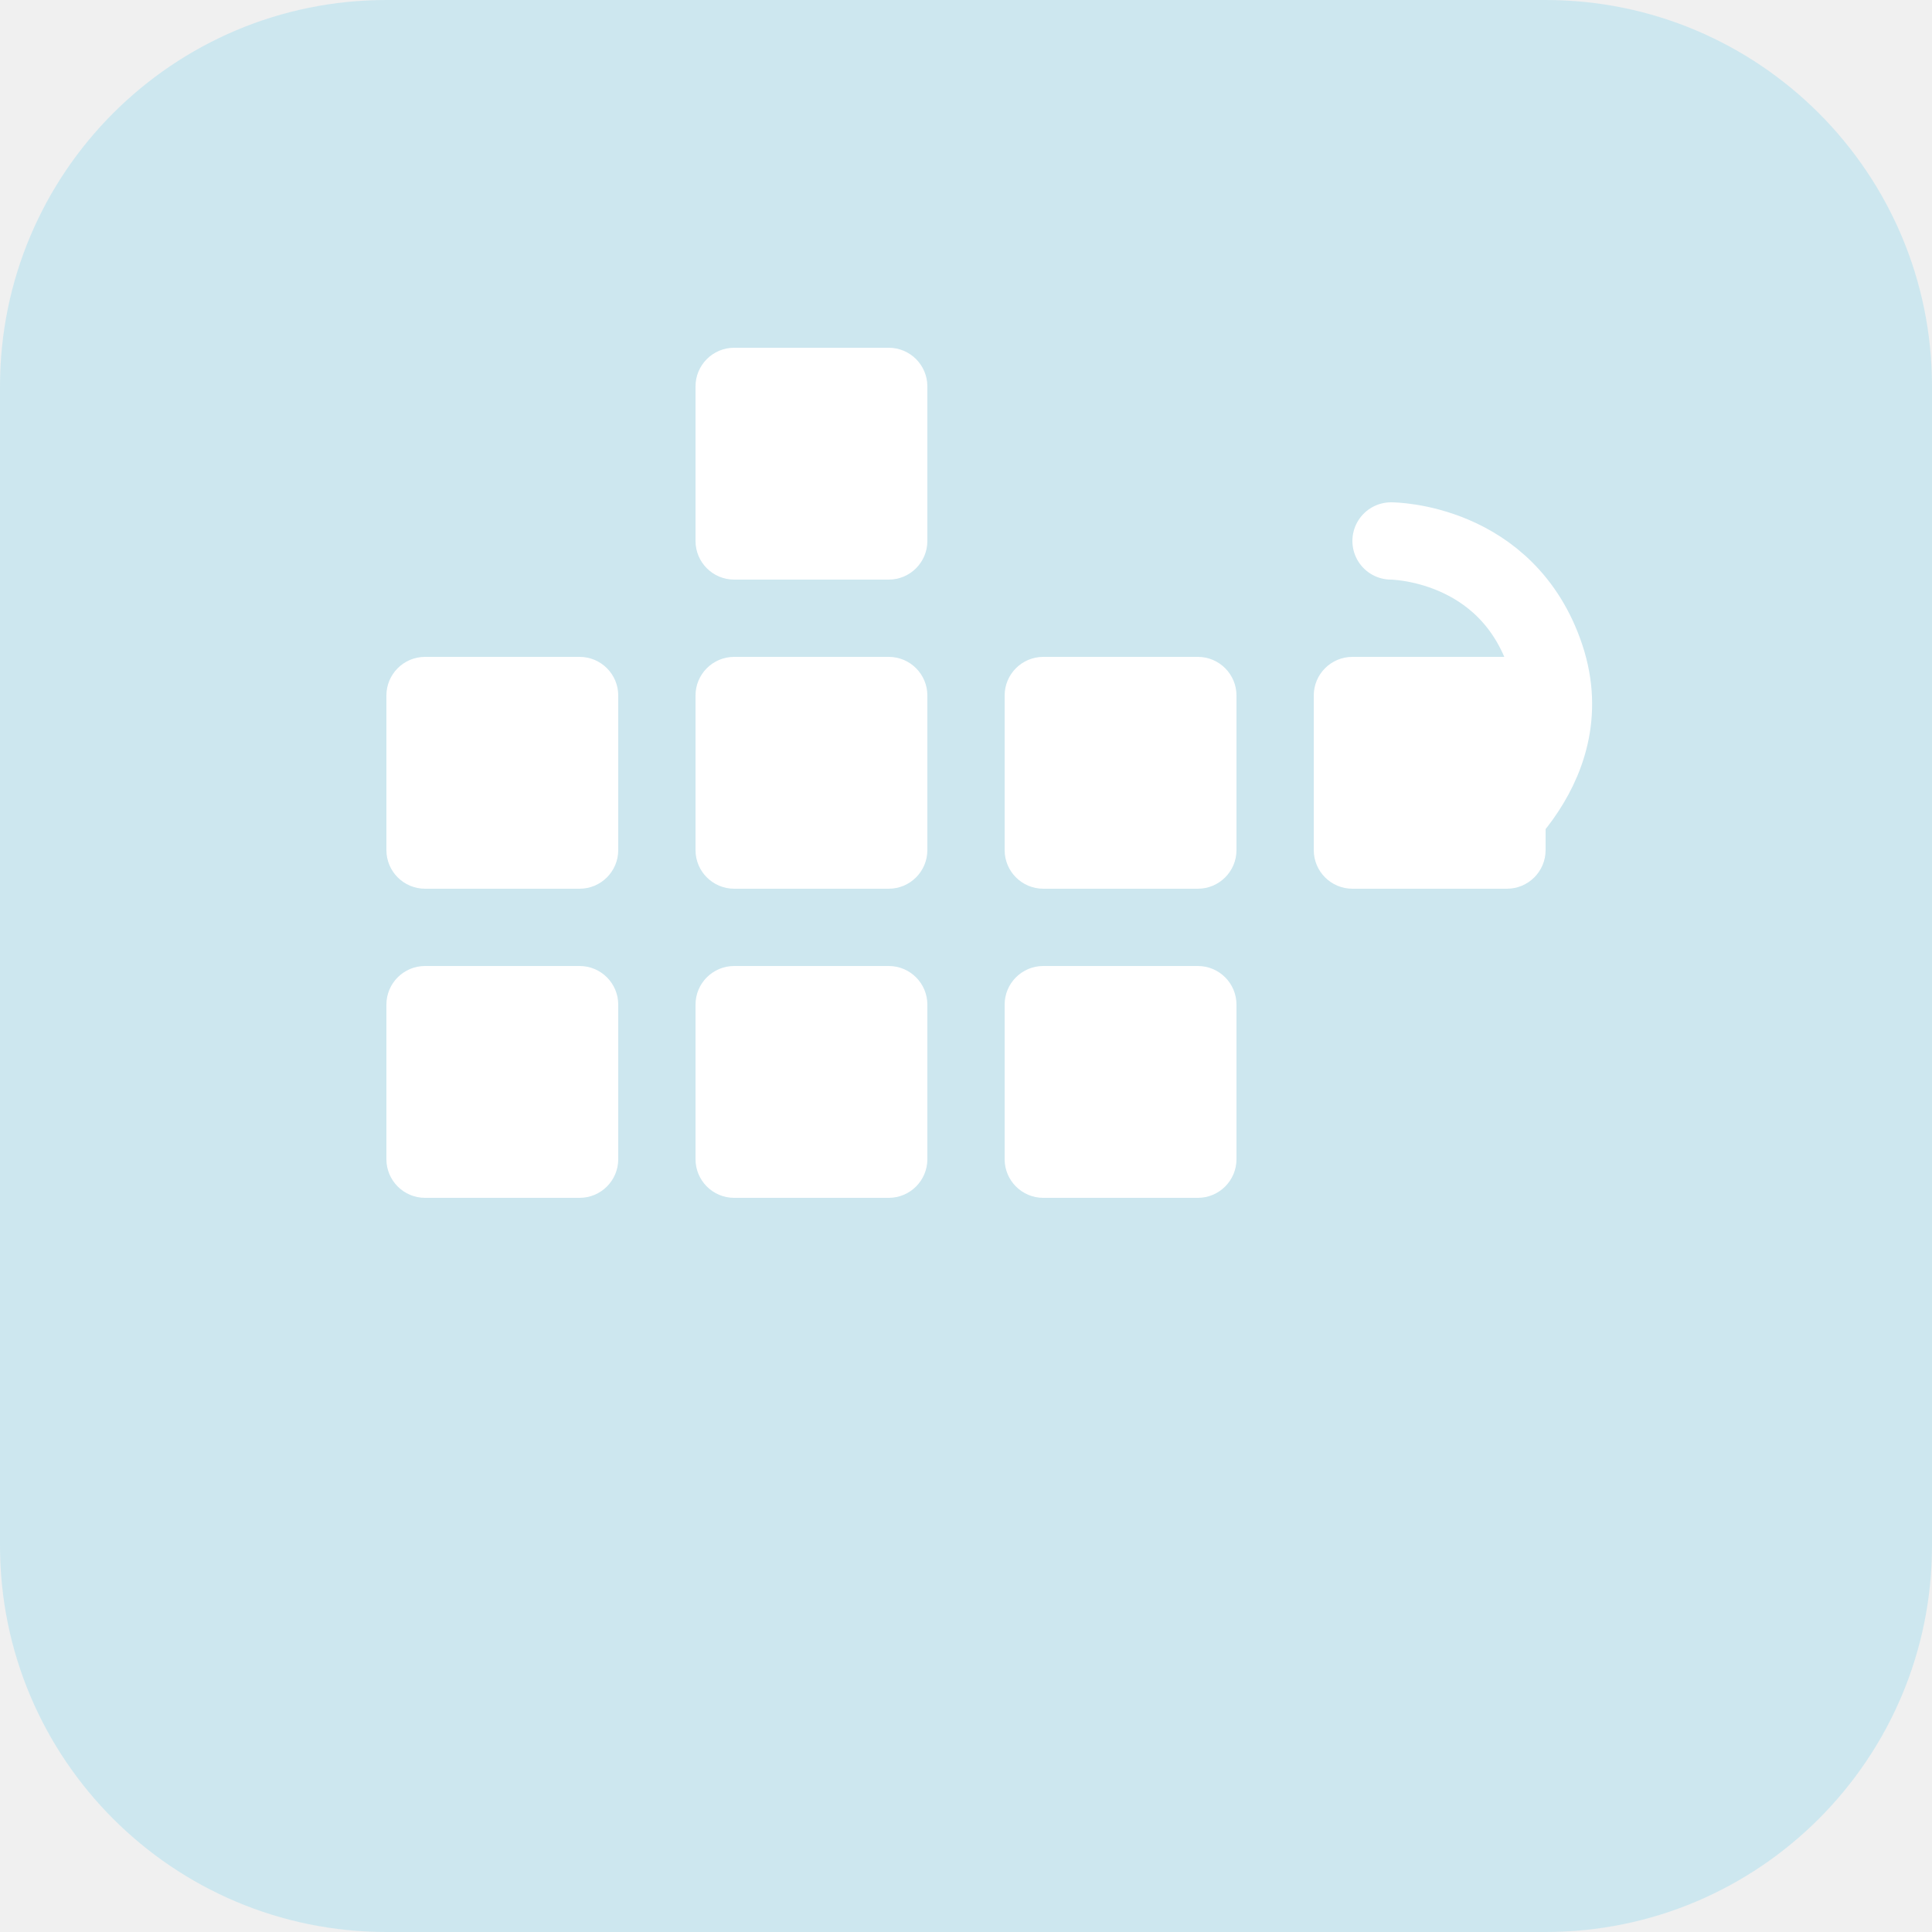
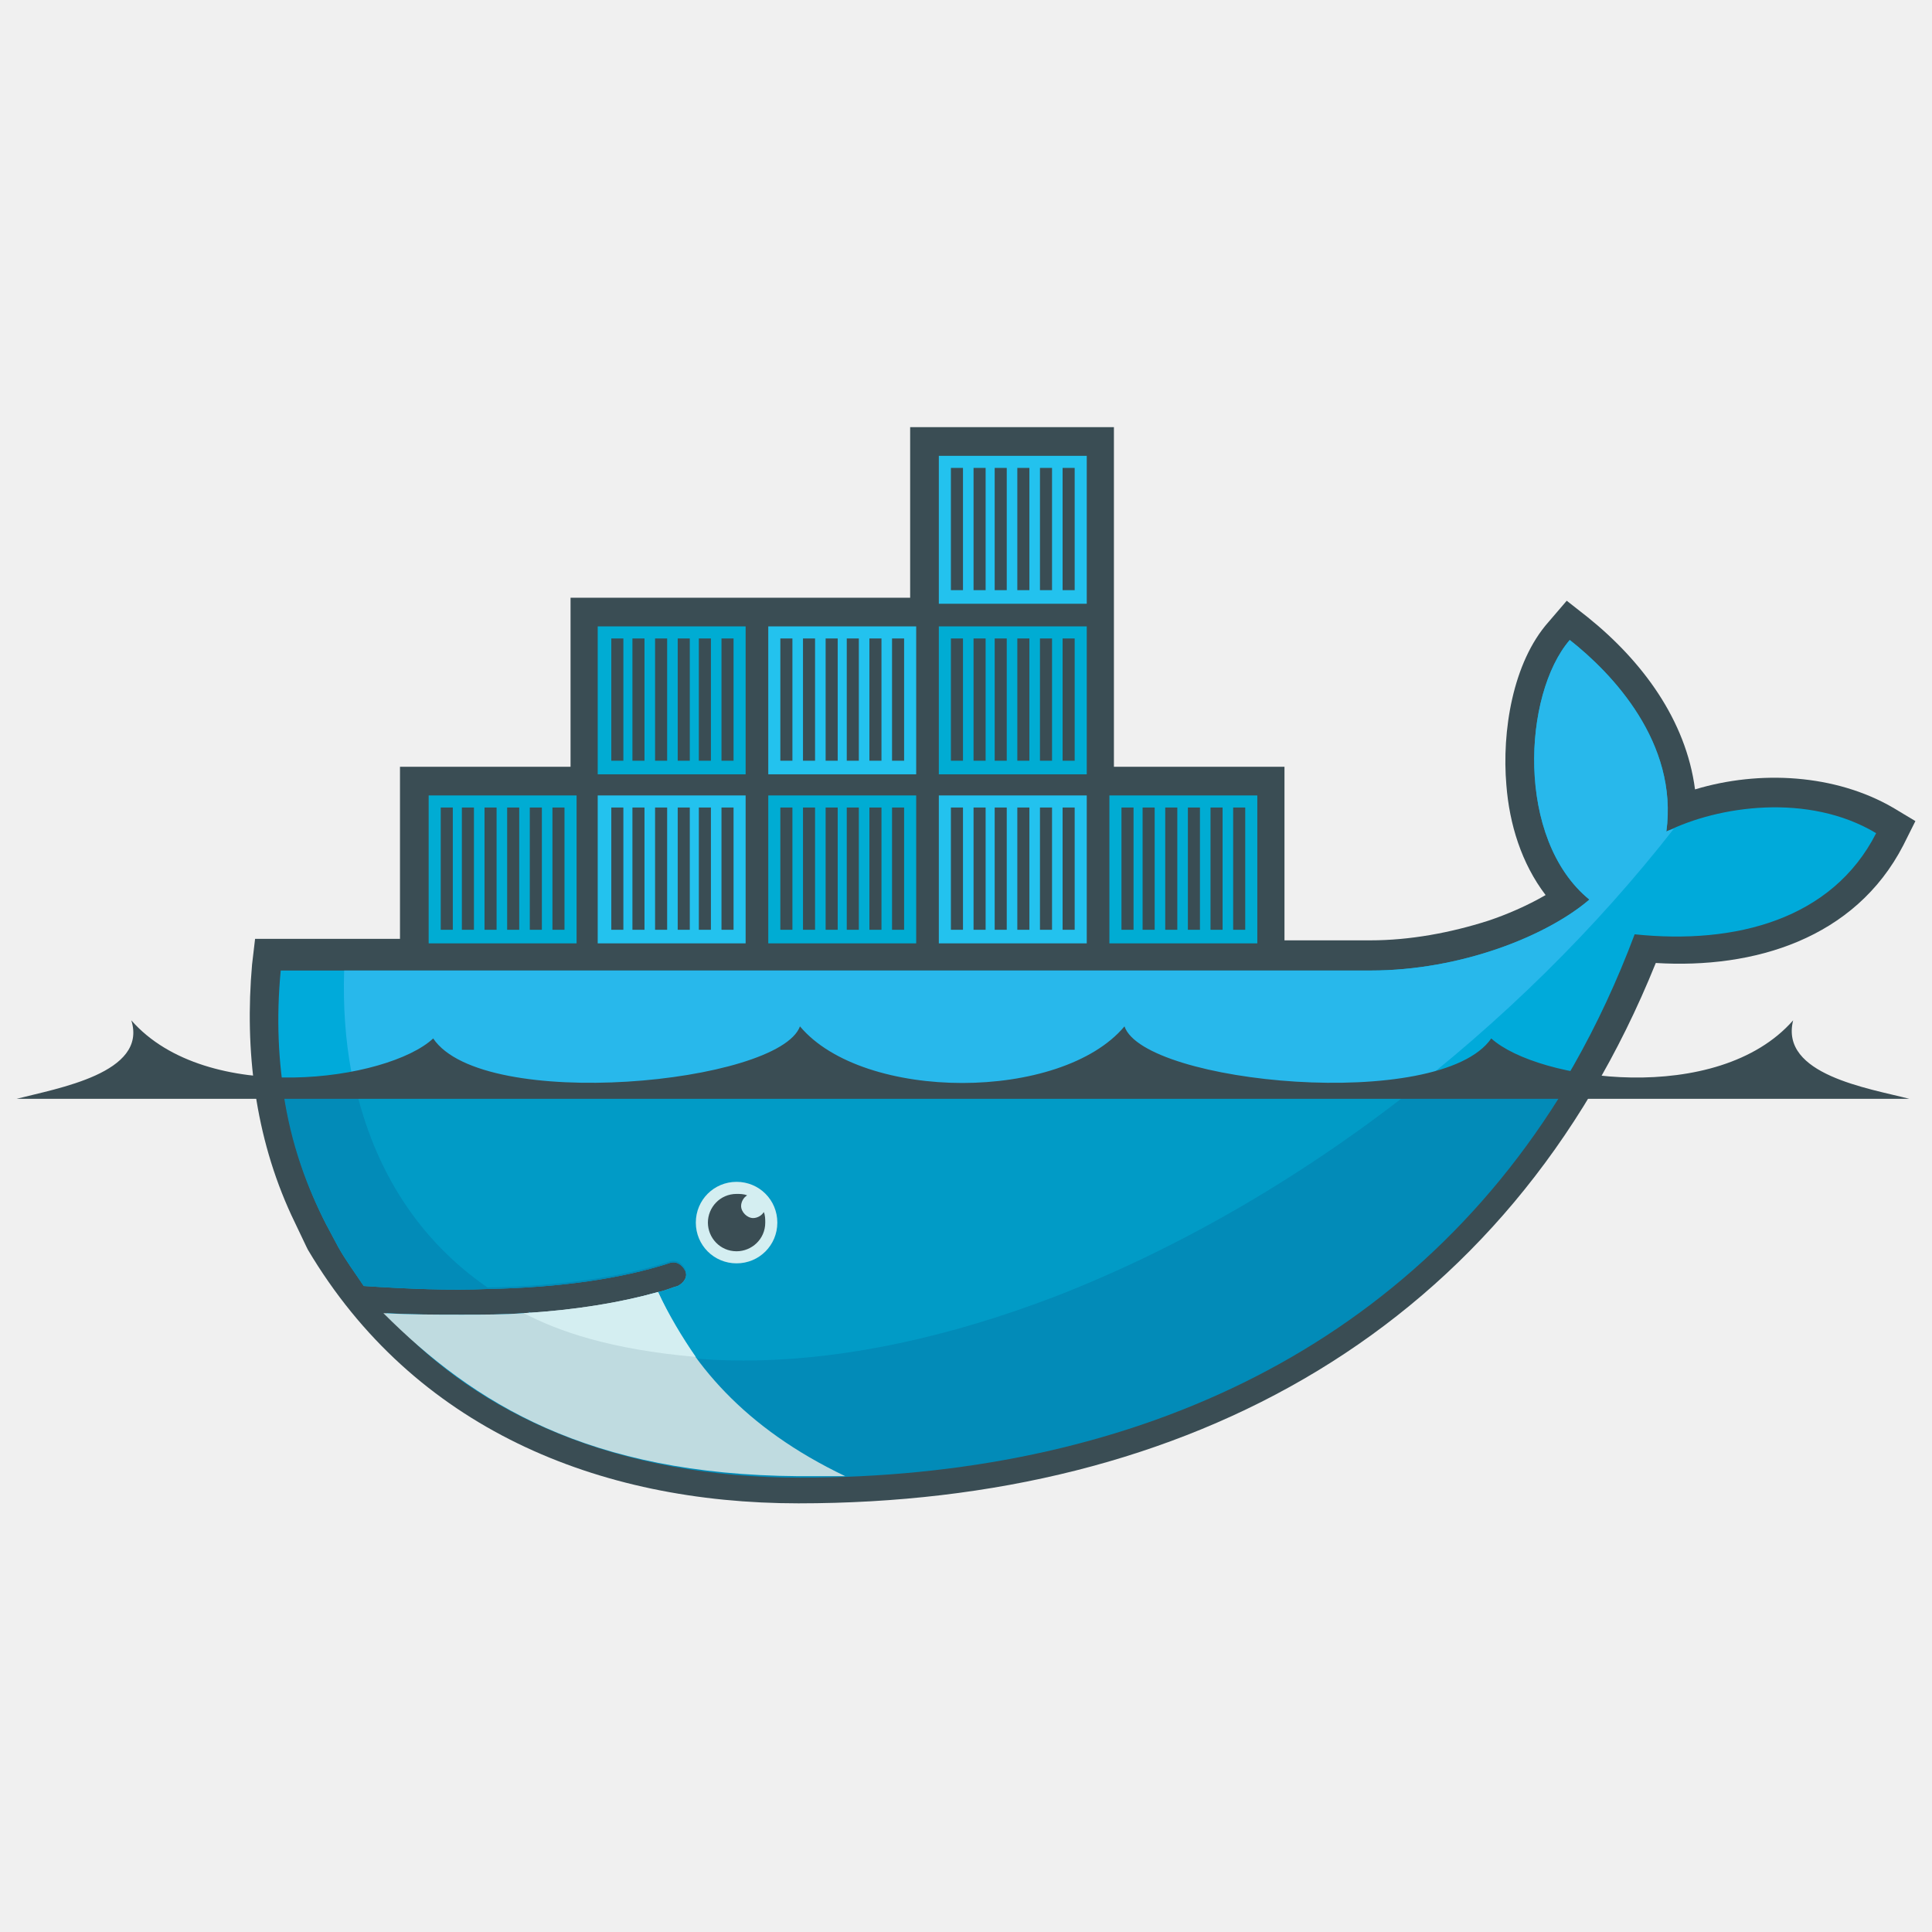
- <svg xmlns="http://www.w3.org/2000/svg" viewBox="0 0 100 100" fill="none">
-   <rect width="100" height="100" rx="20" fill="#0db7ed" fill-opacity="0.15" />
-   <rect x="20" y="50" width="12" height="12" rx="2" fill="white" />
-   <rect x="36" y="50" width="12" height="12" rx="2" fill="white" />
-   <rect x="52" y="50" width="12" height="12" rx="2" fill="white" />
-   <rect x="20" y="34" width="12" height="12" rx="2" fill="white" />
-   <rect x="36" y="34" width="12" height="12" rx="2" fill="white" />
-   <rect x="52" y="34" width="12" height="12" rx="2" fill="white" />
-   <rect x="68" y="34" width="12" height="12" rx="2" fill="white" />
-   <rect x="36" y="18" width="12" height="12" rx="2" fill="white" />
-   <path d="M72 28C72 28 78 28 80 34C82 40 76 44 76 44" stroke="white" stroke-width="4" stroke-linecap="round" />
+ <svg xmlns="http://www.w3.org/2000/svg" viewBox="0 0 128 128">
+   <path fill-rule="evenodd" clip-rule="evenodd" fill="#3A4D54" d="M73.8 50.8h11.3v11.5h5.7c2.6 0 5.3-.5 7.8-1.3 1.2-.4 2.6-1 3.8-1.7-1.6-2.1-2.4-4.7-2.6-7.3-.3-3.5.4-8.1 2.8-10.8l1.2-1.4 1.4 1.1c3.6 2.9 6.5 6.8 7.1 11.4 4.3-1.3 9.3-1 13.1 1.2l1.5.9-.8 1.6c-3.2 6.2-9.9 8.2-16.4 7.8-9.8 24.3-31 35.8-56.8 35.8-13.3 0-25.5-5-32.5-16.8l-.1-.2-1-2.1c-2.4-5.2-3.1-10.9-2.6-16.6l.2-1.7h9.6V50.8h11.3V39.6h22.5V28.3h13.5v22.5z" />
+   <path fill="#00AADA" d="M110.4 55.1c.8-5.9-3.6-10.5-6.4-12.7-3.1 3.6-3.6 13.2 1.3 17.2-2.8 2.4-8.5 4.7-14.5 4.7H18.6c-.6 6.2.5 11.9 3 16.8l.8 1.5c.5.9 1.1 1.7 1.7 2.6 3 .2 5.7.3 8.2.2 4.9-.1 8.9-.7 12-1.7.5-.2.9.1 1.1.5.2.5-.1.9-.5 1.1-.4.1-.8.3-1.3.4-2.4.7-5 1.1-8.3 1.3h-.6c-1.3.1-2.7.1-4.2.1-1.6 0-3.1 0-4.9-.1 6 6.8 15.4 10.8 27.2 10.8 25 0 46.2-11.1 55.5-35.9 6.7.7 13.1-1 16-6.7-4.5-2.7-10.5-1.8-13.9-.1z" />
+   <path fill="#28B8EB" d="M110.4 55.1c.8-5.9-3.6-10.5-6.4-12.7-3.1 3.6-3.6 13.2 1.3 17.2-2.8 2.4-8.5 4.7-14.5 4.7h-68c-.3 9.5 3.2 16.7 9.5 21 4.9-.1 8.9-.7 12-1.7.5-.2.9.1 1.1.5.2.5-.1.9-.5 1.1-.4.1-.8.3-1.3.4-2.4.7-5.2 1.2-8.5 1.4l-.1-.1c8.5 4.4 20.8 4.3 35-1.1 15.8-6.1 30.6-17.7 40.9-30.9-.2.1-.4.1-.5.2z" />
+   <path fill="#028BB8" d="M18.7 71.8c.4 3.3 1.4 6.4 2.9 9.3l.8 1.5c.5.9 1.1 1.7 1.7 2.6 3 .2 5.7.3 8.2.2 4.9-.1 8.9-.7 12-1.7.5-.2.9.1 1.1.5.2.5-.1.9-.5 1.1-.4.1-.8.3-1.3.4-2.4.7-5.2 1.2-8.5 1.4h-.4c-1.3.1-2.7.1-4.1.1-1.6 0-3.2 0-4.9-.1 6 6.8 15.5 10.8 27.3 10.8 21.4 0 40-8.1 50.8-26H18.7v-.1z" />
+   <path fill="#019BC6" d="M23.5 71.8c1.3 5.8 4.3 10.4 8.8 13.5 4.9-.1 8.9-.7 12-1.7.5-.2.9.1 1.1.5.2.5-.1.9-.5 1.1-.4.1-.8.3-1.3.4-2.4.7-5.2 1.2-8.6 1.4 8.5 4.4 20.8 4.3 34.9-1.1 8.5-3.3 16.8-8.2 24.2-14.1H23.5z" />
+   <path fill-rule="evenodd" clip-rule="evenodd" fill="#00ACD3" d="M28.4 52.7h9.8v9.8h-9.8v-9.8zm.8.8h.8v8.1h-.8v-8.1zm1.4 0h.8v8.1h-.8v-8.1zm1.5 0h.8v8.1h-.8v-8.1zm1.5 0h.8v8.1h-.8v-8.1zm1.5 0h.8v8.1h-.8v-8.1zm1.5 0h.8v8.1h-.8v-8.1zm3-12h9.8v9.8h-9.8v-9.8zm.9.8h.8v8.1h-.8v-8.1zm1.4 0h.8v8.1h-.8v-8.1zm1.5 0h.8v8.1h-.8v-8.1zm1.5 0h.8v8.1h-.8v-8.1zm1.4 0h.8v8.1h-.8v-8.1zm1.5 0h.8v8.1h-.8v-8.1z" />
+   <path fill-rule="evenodd" clip-rule="evenodd" fill="#23C2EE" d="M39.6 52.7h9.8v9.8h-9.8v-9.8zm.9.8h.8v8.1h-.8v-8.1zm1.4 0h.8v8.1h-.8v-8.1zm1.5 0h.8v8.1h-.8v-8.1zm1.5 0h.8v8.1h-.8v-8.1zm1.4 0h.8v8.1h-.8v-8.1zm1.5 0h.8v8.1h-.8v-8.1z" />
+   <path fill-rule="evenodd" clip-rule="evenodd" fill="#00ACD3" d="M50.9 52.7h9.8v9.8h-9.8v-9.8zm.8.8h.8v8.1h-.8v-8.1zm1.5 0h.8v8.1h-.8v-8.1zm1.5 0h.8v8.1h-.8v-8.1zm1.4 0h.8v8.1h-.8v-8.1zm1.5 0h.8v8.1h-.8v-8.1zm1.5 0h.8v8.1h-.8v-8.1z" />
+   <path fill-rule="evenodd" clip-rule="evenodd" fill="#23C2EE" d="M50.9 41.5h9.8v9.8h-9.8v-9.8zm.8.8h.8v8.1h-.8v-8.1zm1.5 0h.8v8.1h-.8v-8.1zm1.5 0h.8v8.1h-.8v-8.1zm1.4 0h.8v8.1h-.8v-8.1zm1.5 0h.8v8.1h-.8v-8.1zm1.5 0h.8v8.1h-.8v-8.1zm3.1 10.4H72v9.8h-9.8v-9.8zm.8.8h.8v8.1H63v-8.1zm1.5 0h.8v8.1h-.8v-8.1zm1.4 0h.8v8.1h-.8v-8.1zm1.5 0h.8v8.1h-.8v-8.1zm1.5 0h.8v8.1h-.8v-8.1zm1.5 0h.8v8.1h-.8v-8.1z" />
+   <path fill-rule="evenodd" clip-rule="evenodd" fill="#00ACD3" d="M62.2 41.5H72v9.8h-9.8v-9.8zm.8.8h.8v8.1H63v-8.1zm1.5 0h.8v8.1h-.8v-8.1zm1.4 0h.8v8.1h-.8v-8.1zm1.5 0h.8v8.1h-.8v-8.1zm1.5 0h.8v8.1h-.8v-8.1zm1.5 0h.8v8.1h-.8v-8.1z" />
+   <path fill-rule="evenodd" clip-rule="evenodd" fill="#23C2EE" d="M62.2 30.2H72V40h-9.8v-9.8zm.8.8h.8v8.1H63V31zm1.5 0h.8v8.1h-.8V31zm1.4 0h.8v8.1h-.8V31zm1.5 0h.8v8.1h-.8V31zm1.5 0h.8v8.1h-.8V31zm1.5 0h.8v8.1h-.8V31z" />
+   <path fill-rule="evenodd" clip-rule="evenodd" fill="#00ACD3" d="M73.5 52.7h9.8v9.8h-9.8v-9.8zm.8.8h.8v8.1h-.8v-8.1zm1.4 0h.8v8.1h-.8v-8.1zm1.5 0h.8v8.1h-.8v-8.1zm1.5 0h.8v8.1h-.8v-8.1zm1.5 0h.8v8.1h-.8v-8.1zm1.5 0h.8v8.1h-.8v-8.1z" />
+   <path fill-rule="evenodd" clip-rule="evenodd" fill="#D4EEF1" d="M48.8 78.3c1.5 0 2.7 1.2 2.7 2.7 0 1.5-1.2 2.7-2.7 2.7-1.5 0-2.7-1.2-2.7-2.7 0-1.5 1.2-2.7 2.7-2.7" />
+   <path fill-rule="evenodd" clip-rule="evenodd" fill="#3A4D54" d="M48.8 79.1c.2 0 .5 0 .7.1-.2.1-.4.4-.4.7 0 .4.4.8.8.8.3 0 .6-.2.7-.4.1.2.1.5.1.7 0 1.1-.9 1.9-1.9 1.9-1.1 0-1.9-.9-1.9-1.9 0-1 .8-1.9 1.9-1.9M1.1 72.8h125.4c-2.7-.7-8.6-1.6-7.7-5.2-5 5.7-16.9 4-20 1.2-3.4 4.9-23 3-24.3-.8-4.2 5-17.3 5-21.5 0-1.4 3.8-21 5.7-24.3.8-3 2.8-15 4.5-20-1.2 1.1 3.5-4.9 4.5-7.6 5.2" />
+   <path fill="#BFDBE0" d="M56 97.8c-6.7-3.2-10.3-7.5-12.4-12.2-2.5.7-5.5 1.2-8.9 1.4-1.3.1-2.7.1-4.1.1-1.7 0-3.4 0-5.2-.1 6 6 13.6 10.7 27.5 10.8H56z" />
+   <path fill="#D4EEF1" d="M46.1 89.9c-.9-1.3-1.8-2.8-2.5-4.3-2.5.7-5.5 1.2-8.9 1.4 2.3 1.2 5.7 2.4 11.4 2.9z" />
</svg>
